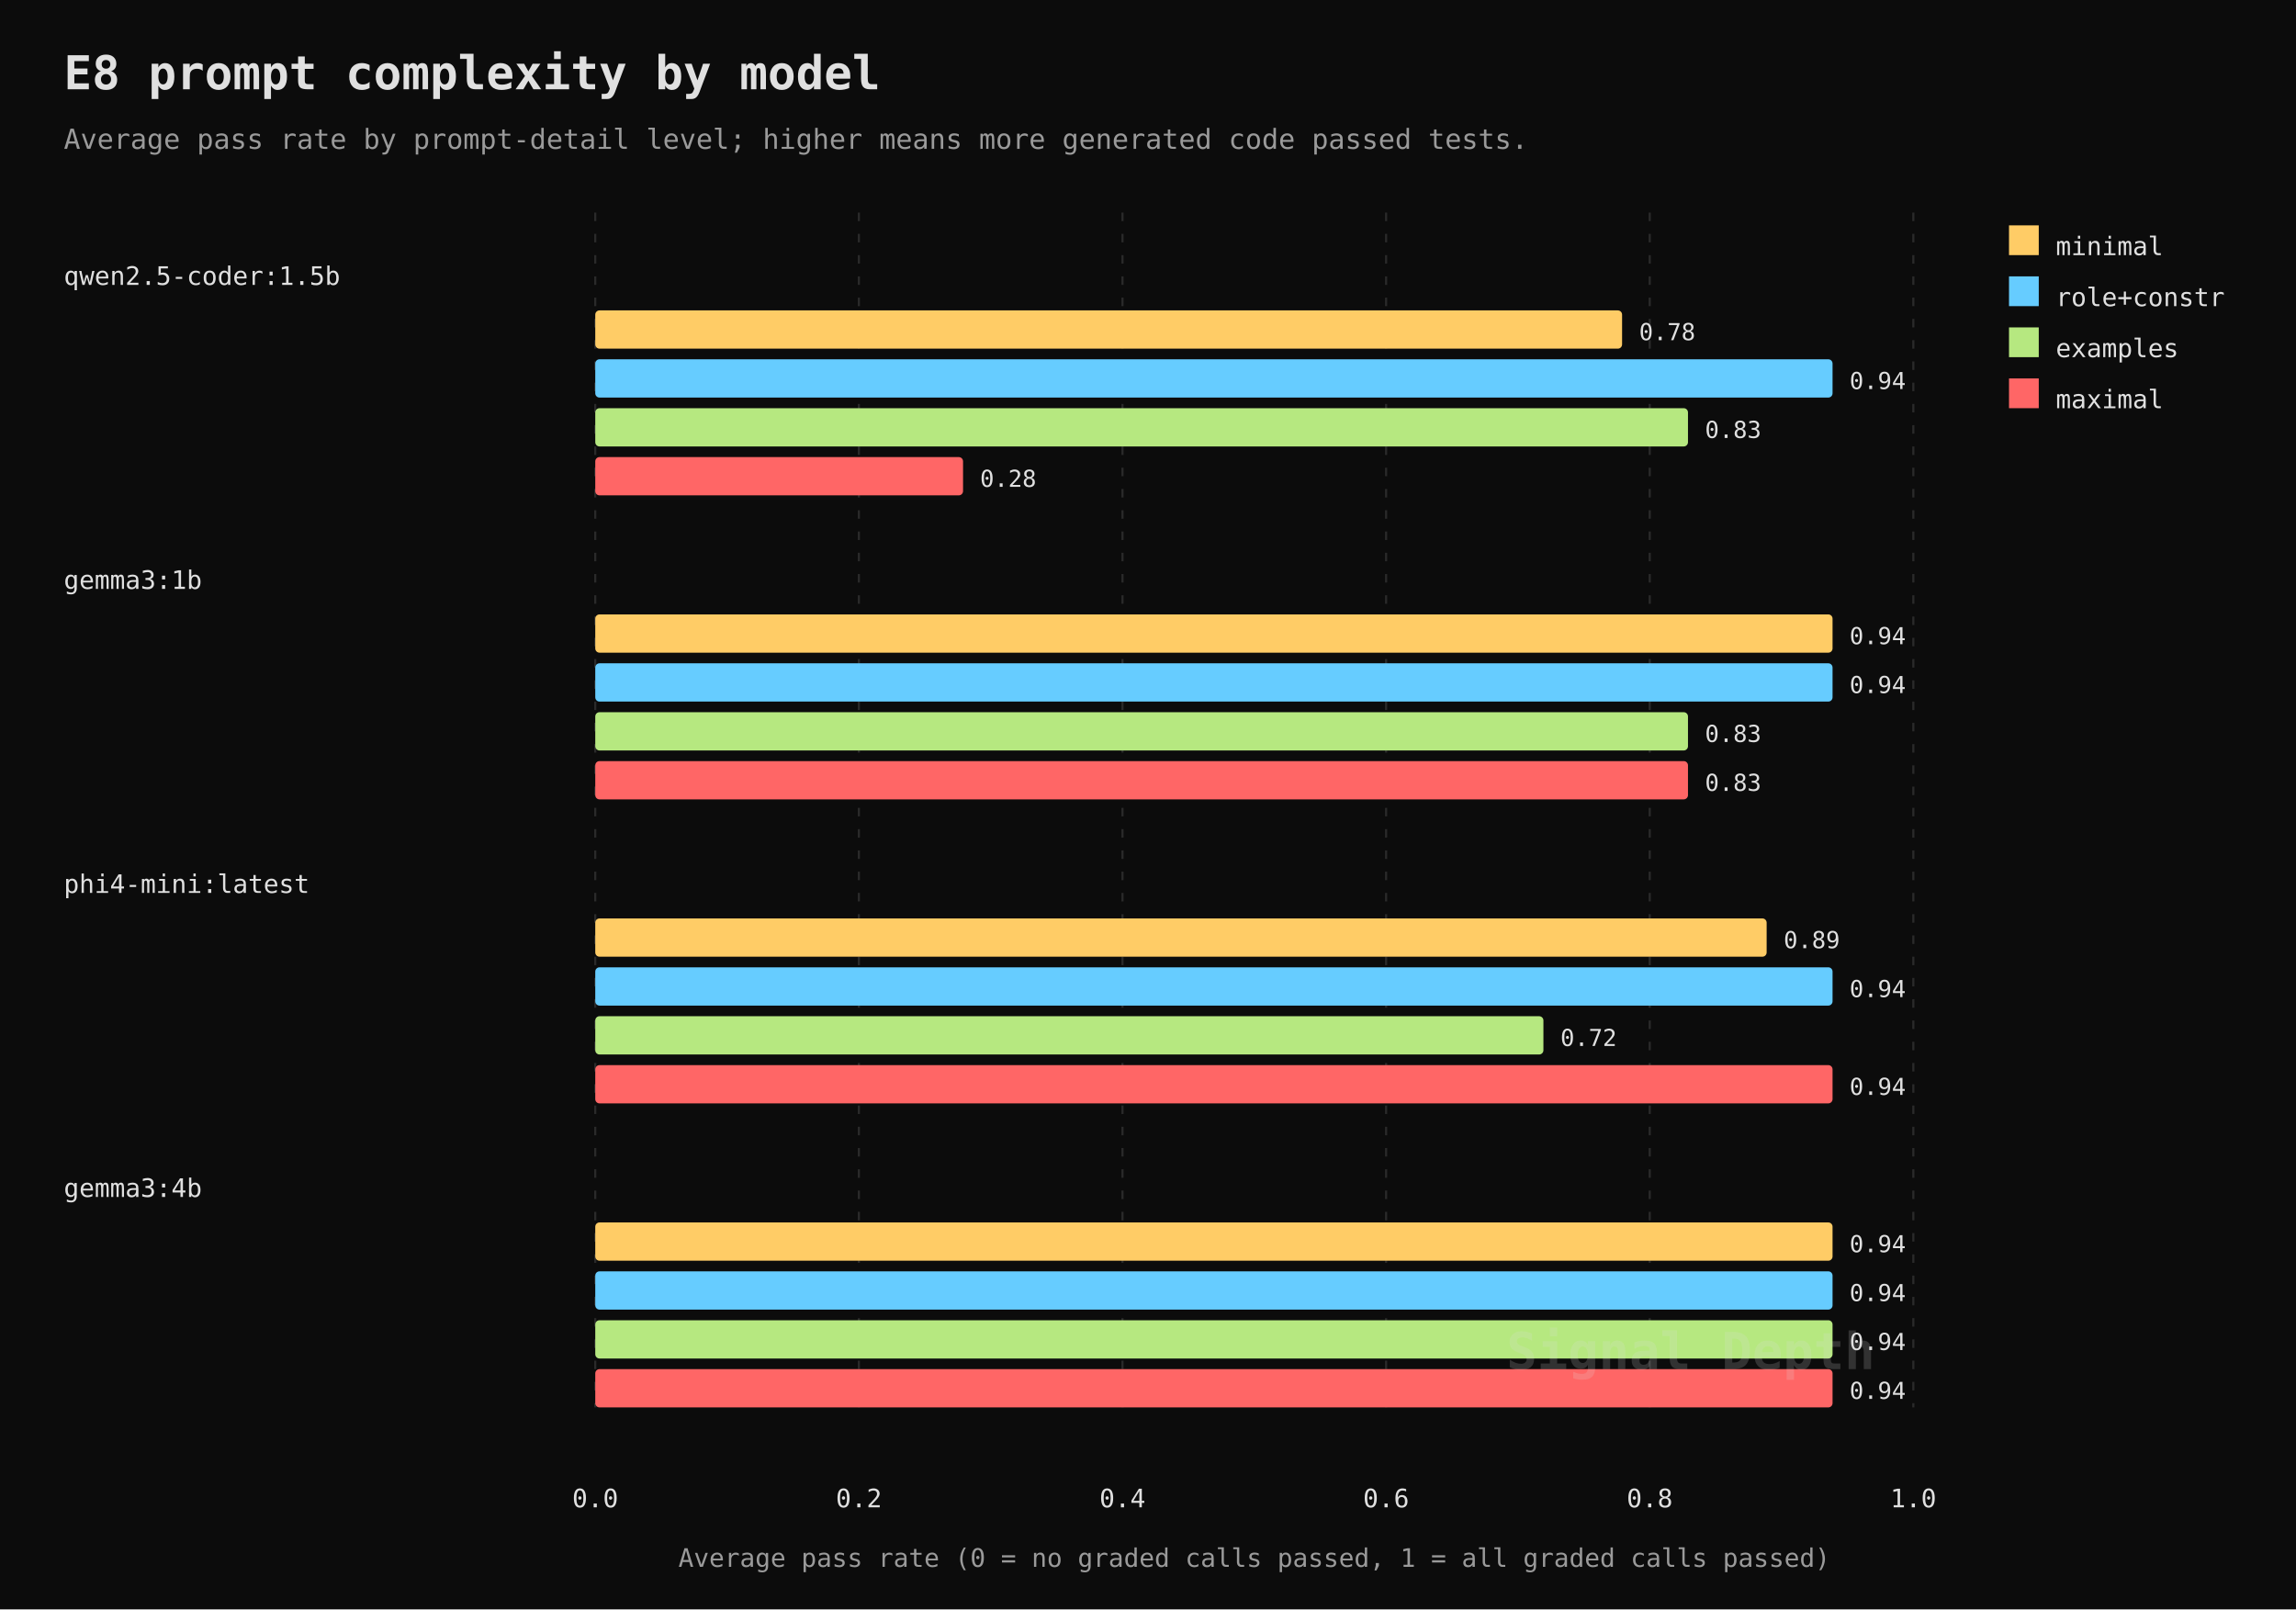
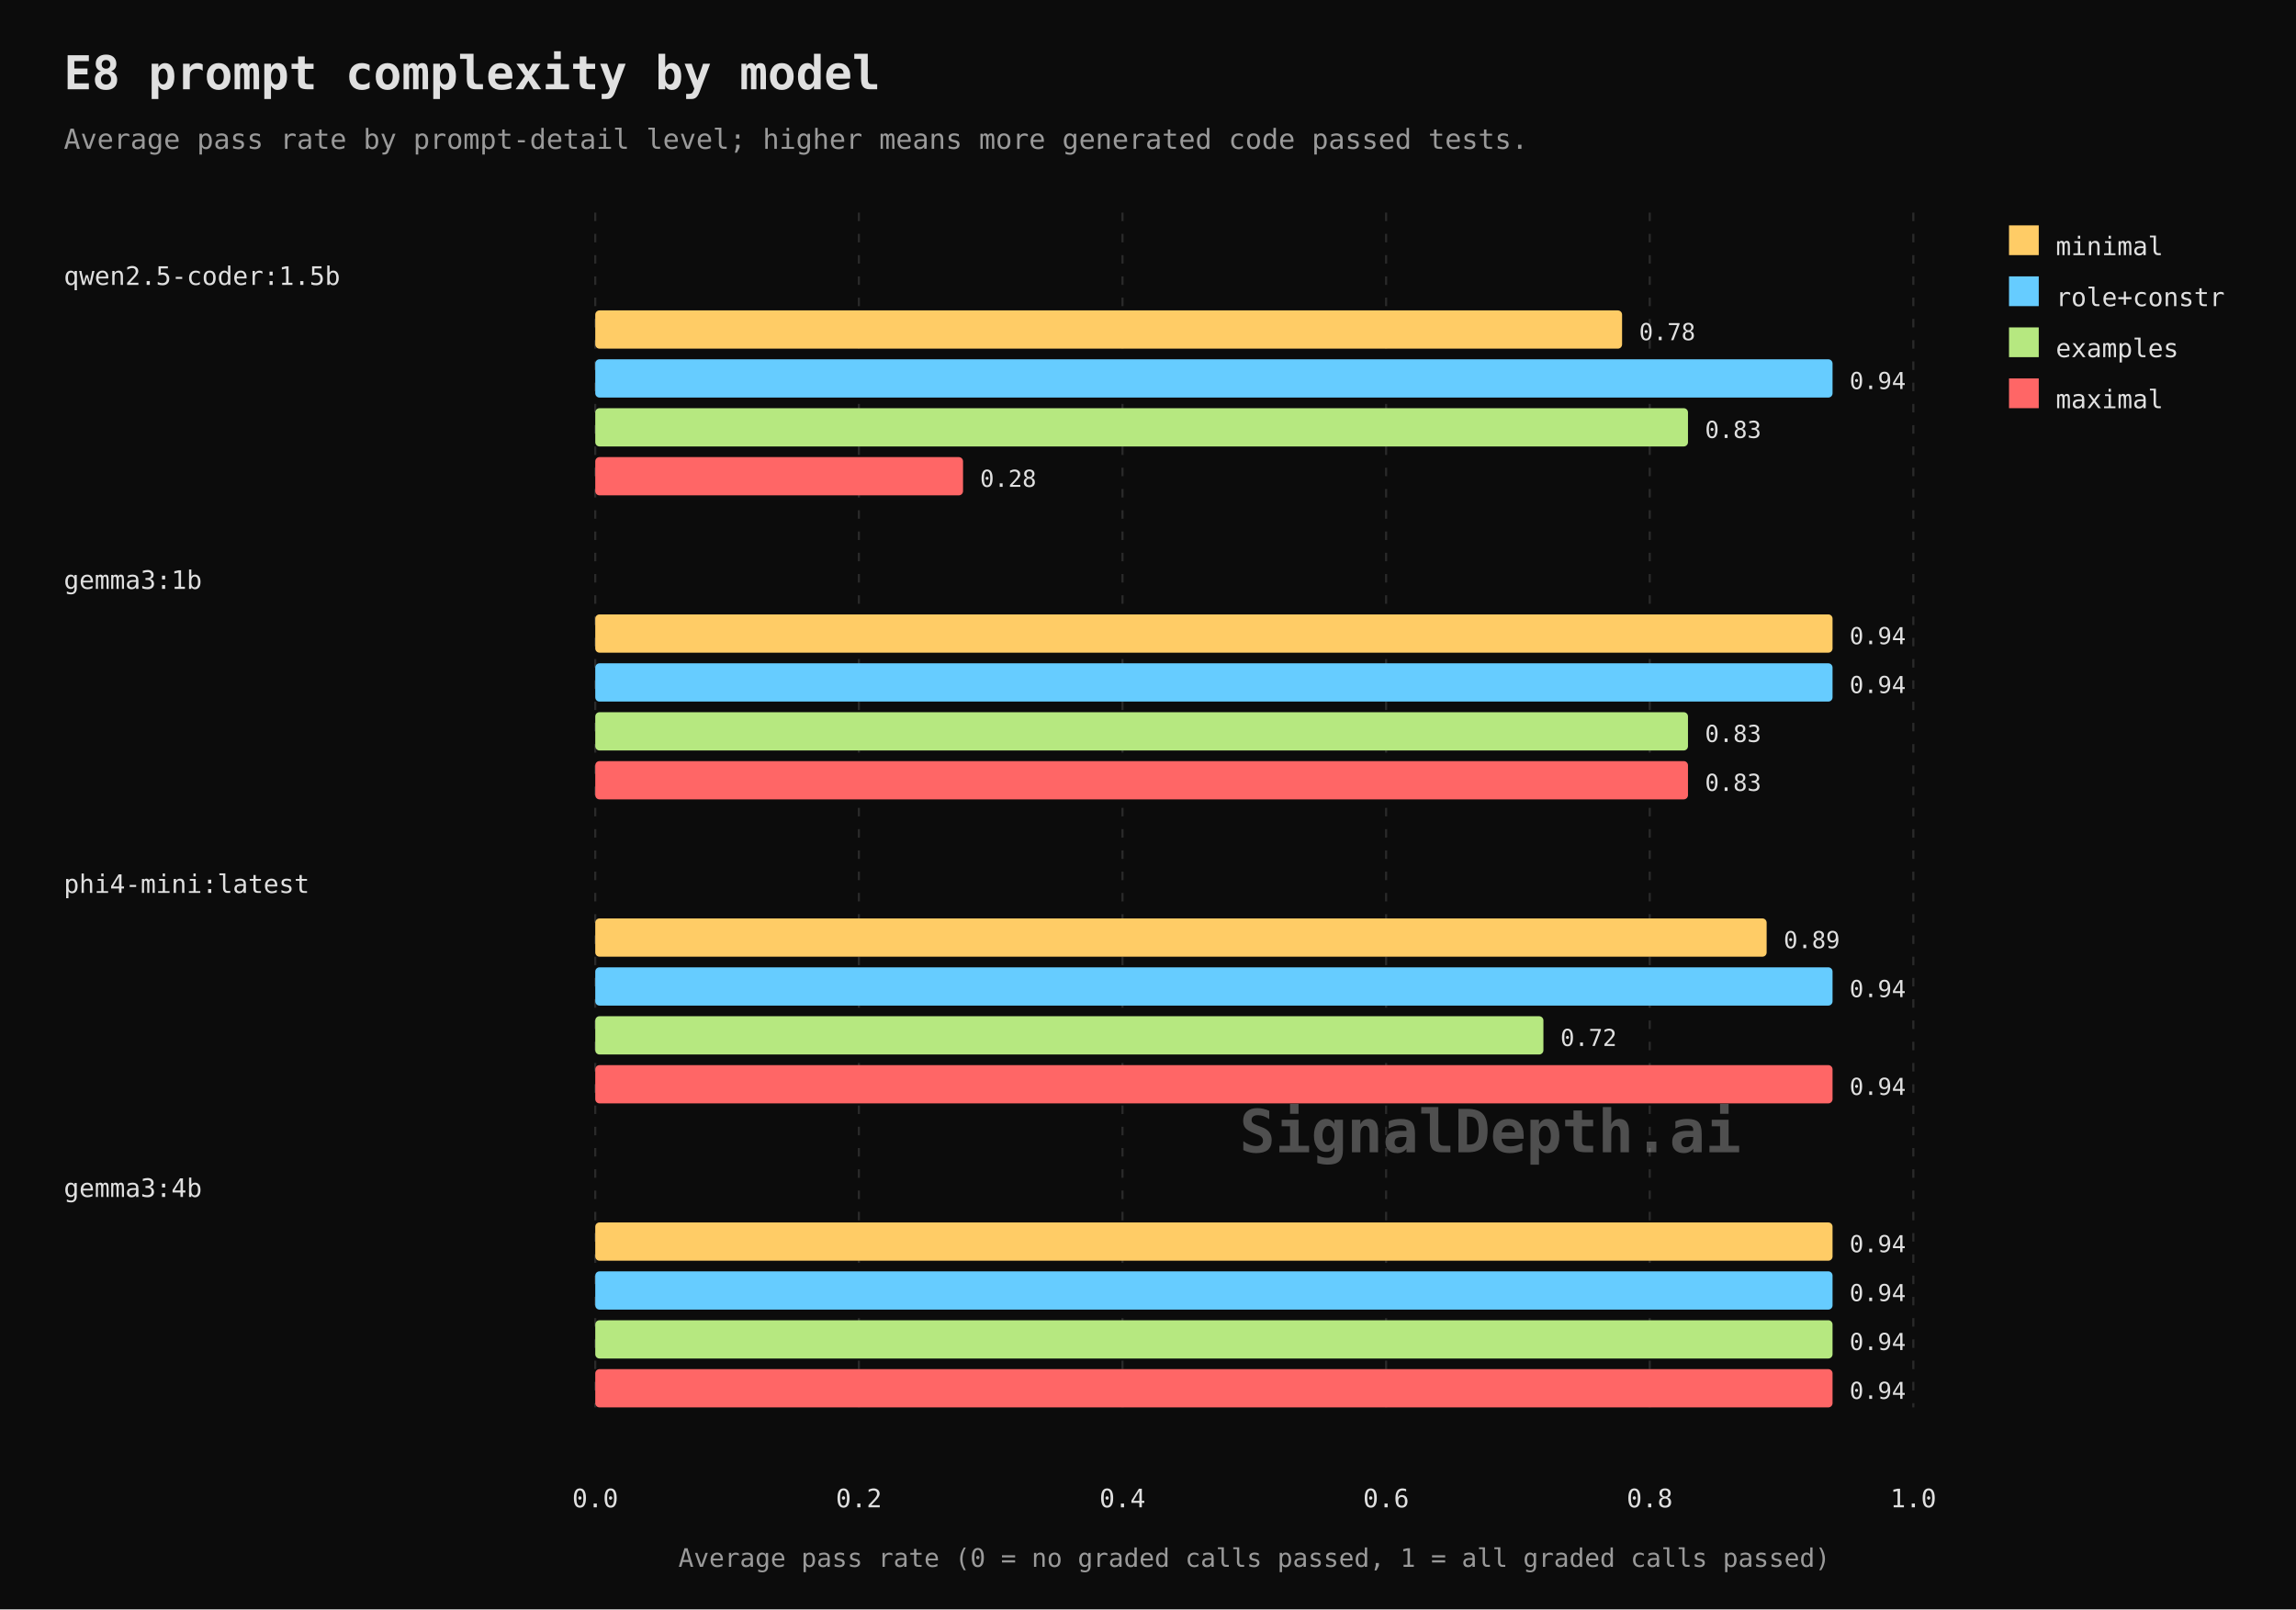
<svg xmlns="http://www.w3.org/2000/svg" width="1080" height="757" viewBox="0 0 1080 757">
  <rect width="100%" height="100%" fill="#0c0c0c" />
  <g font-family="JetBrains Mono, Menlo, monospace" font-size="14" fill="#e0e0e0">
    <text x="30" y="42" font-size="22" text-anchor="start" font-weight="700">E8 prompt complexity by model</text>
    <text x="30" y="70" font-size="13" text-anchor="start" fill="#9a9a9a">Average pass rate by prompt-detail level; higher means more generated code passed tests.</text>
    <line x1="280" y1="100" x2="280" y2="662" stroke="#2a2a2a" stroke-dasharray="4 6" />
    <text x="280" y="709" font-size="12" text-anchor="middle">0.0</text>
    <line x1="404" y1="100" x2="404" y2="662" stroke="#2a2a2a" stroke-dasharray="4 6" />
    <text x="404" y="709" font-size="12" text-anchor="middle">0.2</text>
    <line x1="528" y1="100" x2="528" y2="662" stroke="#2a2a2a" stroke-dasharray="4 6" />
    <text x="528" y="709" font-size="12" text-anchor="middle">0.4</text>
    <line x1="652" y1="100" x2="652" y2="662" stroke="#2a2a2a" stroke-dasharray="4 6" />
    <text x="652" y="709" font-size="12" text-anchor="middle">0.6</text>
    <line x1="776" y1="100" x2="776" y2="662" stroke="#2a2a2a" stroke-dasharray="4 6" />
    <text x="776" y="709" font-size="12" text-anchor="middle">0.8</text>
    <line x1="900" y1="100" x2="900" y2="662" stroke="#2a2a2a" stroke-dasharray="4 6" />
    <text x="900" y="709" font-size="12" text-anchor="middle">1.0</text>
    <text x="30" y="134" font-size="12" text-anchor="start">qwen2.5-coder:1.5b</text>
    <rect x="280" y="146" width="483" height="18" rx="2" fill="#ffcc66" />
    <text x="771" y="160" font-size="11" text-anchor="start">0.78</text>
    <rect x="280" y="169" width="582" height="18" rx="2" fill="#66ccff" />
    <text x="870" y="183" font-size="11" text-anchor="start">0.94</text>
    <rect x="280" y="192" width="514" height="18" rx="2" fill="#b6e880" />
    <text x="802" y="206" font-size="11" text-anchor="start">0.83</text>
    <rect x="280" y="215" width="173" height="18" rx="2" fill="#ff6666" />
    <text x="461" y="229" font-size="11" text-anchor="start">0.28</text>
    <text x="30" y="277" font-size="12" text-anchor="start">gemma3:1b</text>
    <rect x="280" y="289" width="582" height="18" rx="2" fill="#ffcc66" />
    <text x="870" y="303" font-size="11" text-anchor="start">0.94</text>
    <rect x="280" y="312" width="582" height="18" rx="2" fill="#66ccff" />
    <text x="870" y="326" font-size="11" text-anchor="start">0.94</text>
    <rect x="280" y="335" width="514" height="18" rx="2" fill="#b6e880" />
    <text x="802" y="349" font-size="11" text-anchor="start">0.83</text>
    <rect x="280" y="358" width="514" height="18" rx="2" fill="#ff6666" />
    <text x="802" y="372" font-size="11" text-anchor="start">0.83</text>
    <text x="30" y="420" font-size="12" text-anchor="start">phi4-mini:latest</text>
    <rect x="280" y="432" width="551" height="18" rx="2" fill="#ffcc66" />
    <text x="839" y="446" font-size="11" text-anchor="start">0.89</text>
    <rect x="280" y="455" width="582" height="18" rx="2" fill="#66ccff" />
    <text x="870" y="469" font-size="11" text-anchor="start">0.94</text>
    <rect x="280" y="478" width="446" height="18" rx="2" fill="#b6e880" />
    <text x="734" y="492" font-size="11" text-anchor="start">0.72</text>
    <rect x="280" y="501" width="582" height="18" rx="2" fill="#ff6666" />
    <text x="870" y="515" font-size="11" text-anchor="start">0.94</text>
    <text x="30" y="563" font-size="12" text-anchor="start">gemma3:4b</text>
    <rect x="280" y="575" width="582" height="18" rx="2" fill="#ffcc66" />
    <text x="870" y="589" font-size="11" text-anchor="start">0.94</text>
    <rect x="280" y="598" width="582" height="18" rx="2" fill="#66ccff" />
    <text x="870" y="612" font-size="11" text-anchor="start">0.94</text>
    <rect x="280" y="621" width="582" height="18" rx="2" fill="#b6e880" />
    <text x="870" y="635" font-size="11" text-anchor="start">0.94</text>
    <rect x="280" y="644" width="582" height="18" rx="2" fill="#ff6666" />
    <text x="870" y="658" font-size="11" text-anchor="start">0.94</text>
    <rect x="945" y="106" width="14" height="14" fill="#ffcc66" />
    <text x="967" y="120" font-size="12" text-anchor="start">minimal</text>
    <rect x="945" y="130" width="14" height="14" fill="#66ccff" />
    <text x="967" y="144" font-size="12" text-anchor="start">role+constr</text>
    <rect x="945" y="154" width="14" height="14" fill="#b6e880" />
    <text x="967" y="168" font-size="12" text-anchor="start">examples</text>
    <rect x="945" y="178" width="14" height="14" fill="#ff6666" />
    <text x="967" y="192" font-size="12" text-anchor="start">maximal</text>
    <text x="590" y="737" font-size="12" text-anchor="middle" fill="#9a9a9a">Average pass rate (0 = no graded calls passed, 1 = all graded calls passed)</text>
-     <text x="882" y="644" font-size="24" text-anchor="end" fill="#e0e0e0" opacity="0.18" font-weight="700">Signal Depth</text>
+     <text x="701" y="542" font-size="28" text-anchor="middle" fill="#e0e0e0" opacity="0.32" font-weight="700">SignalDepth.ai</text>
  </g>
</svg>
